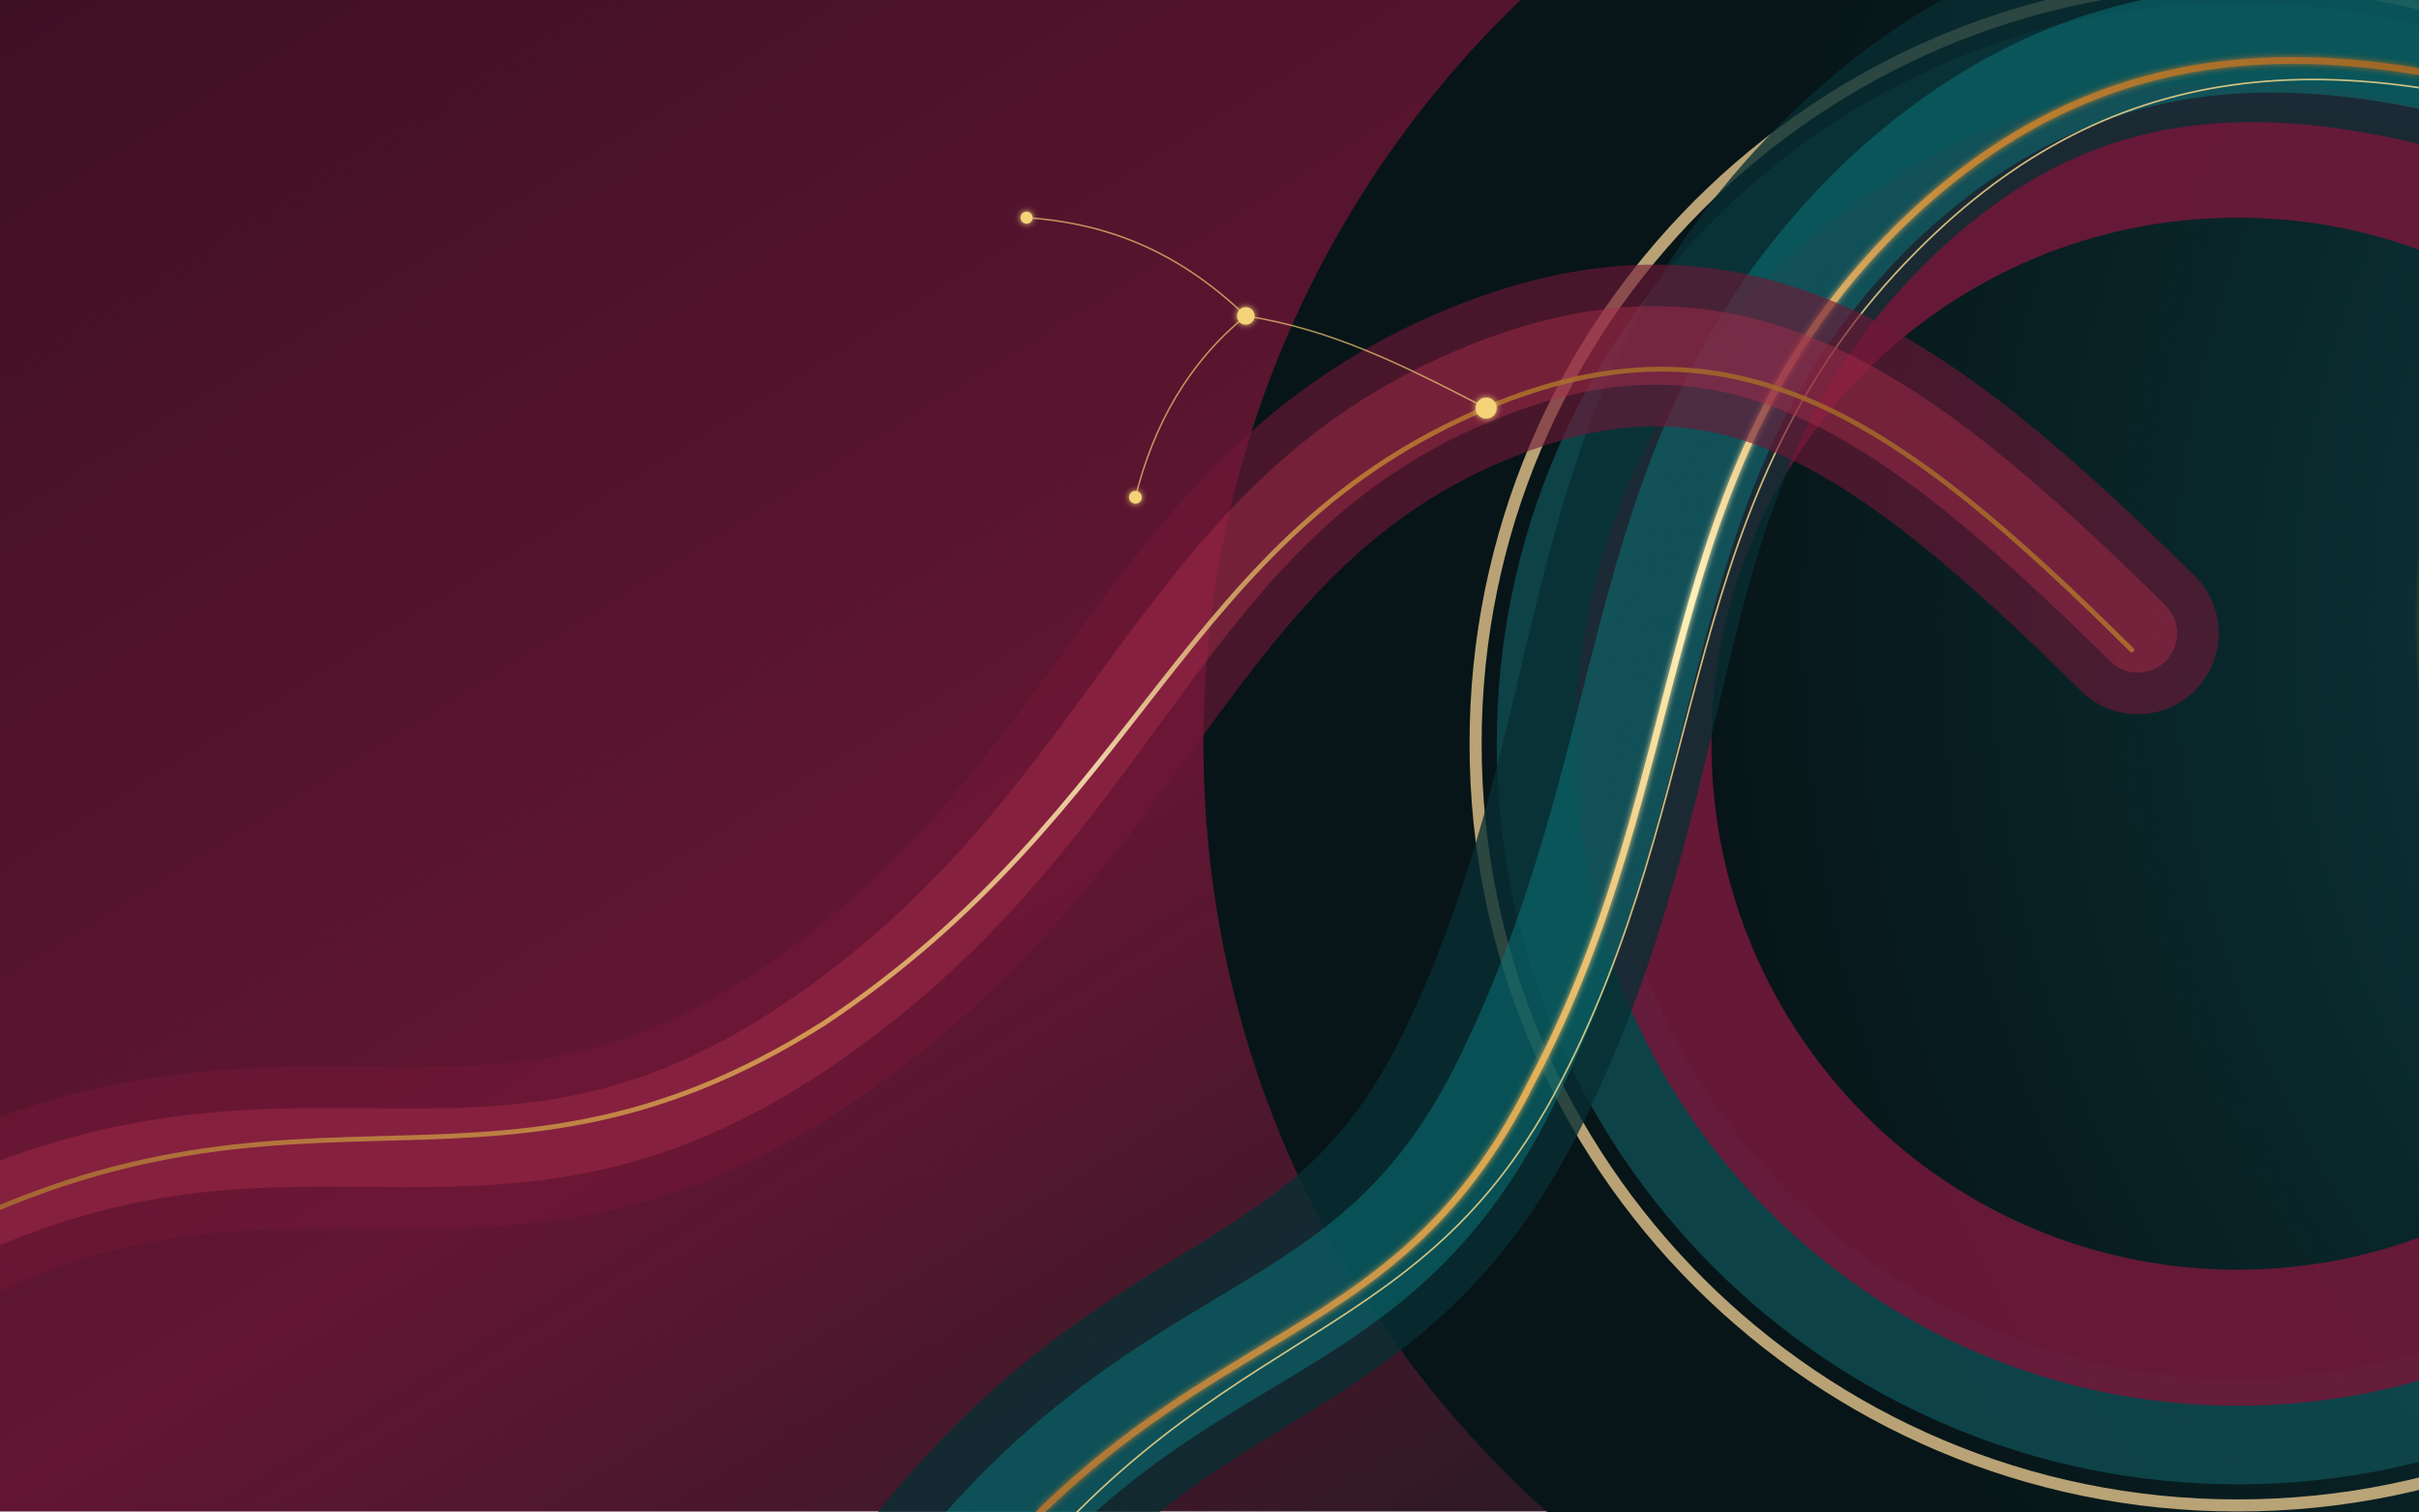
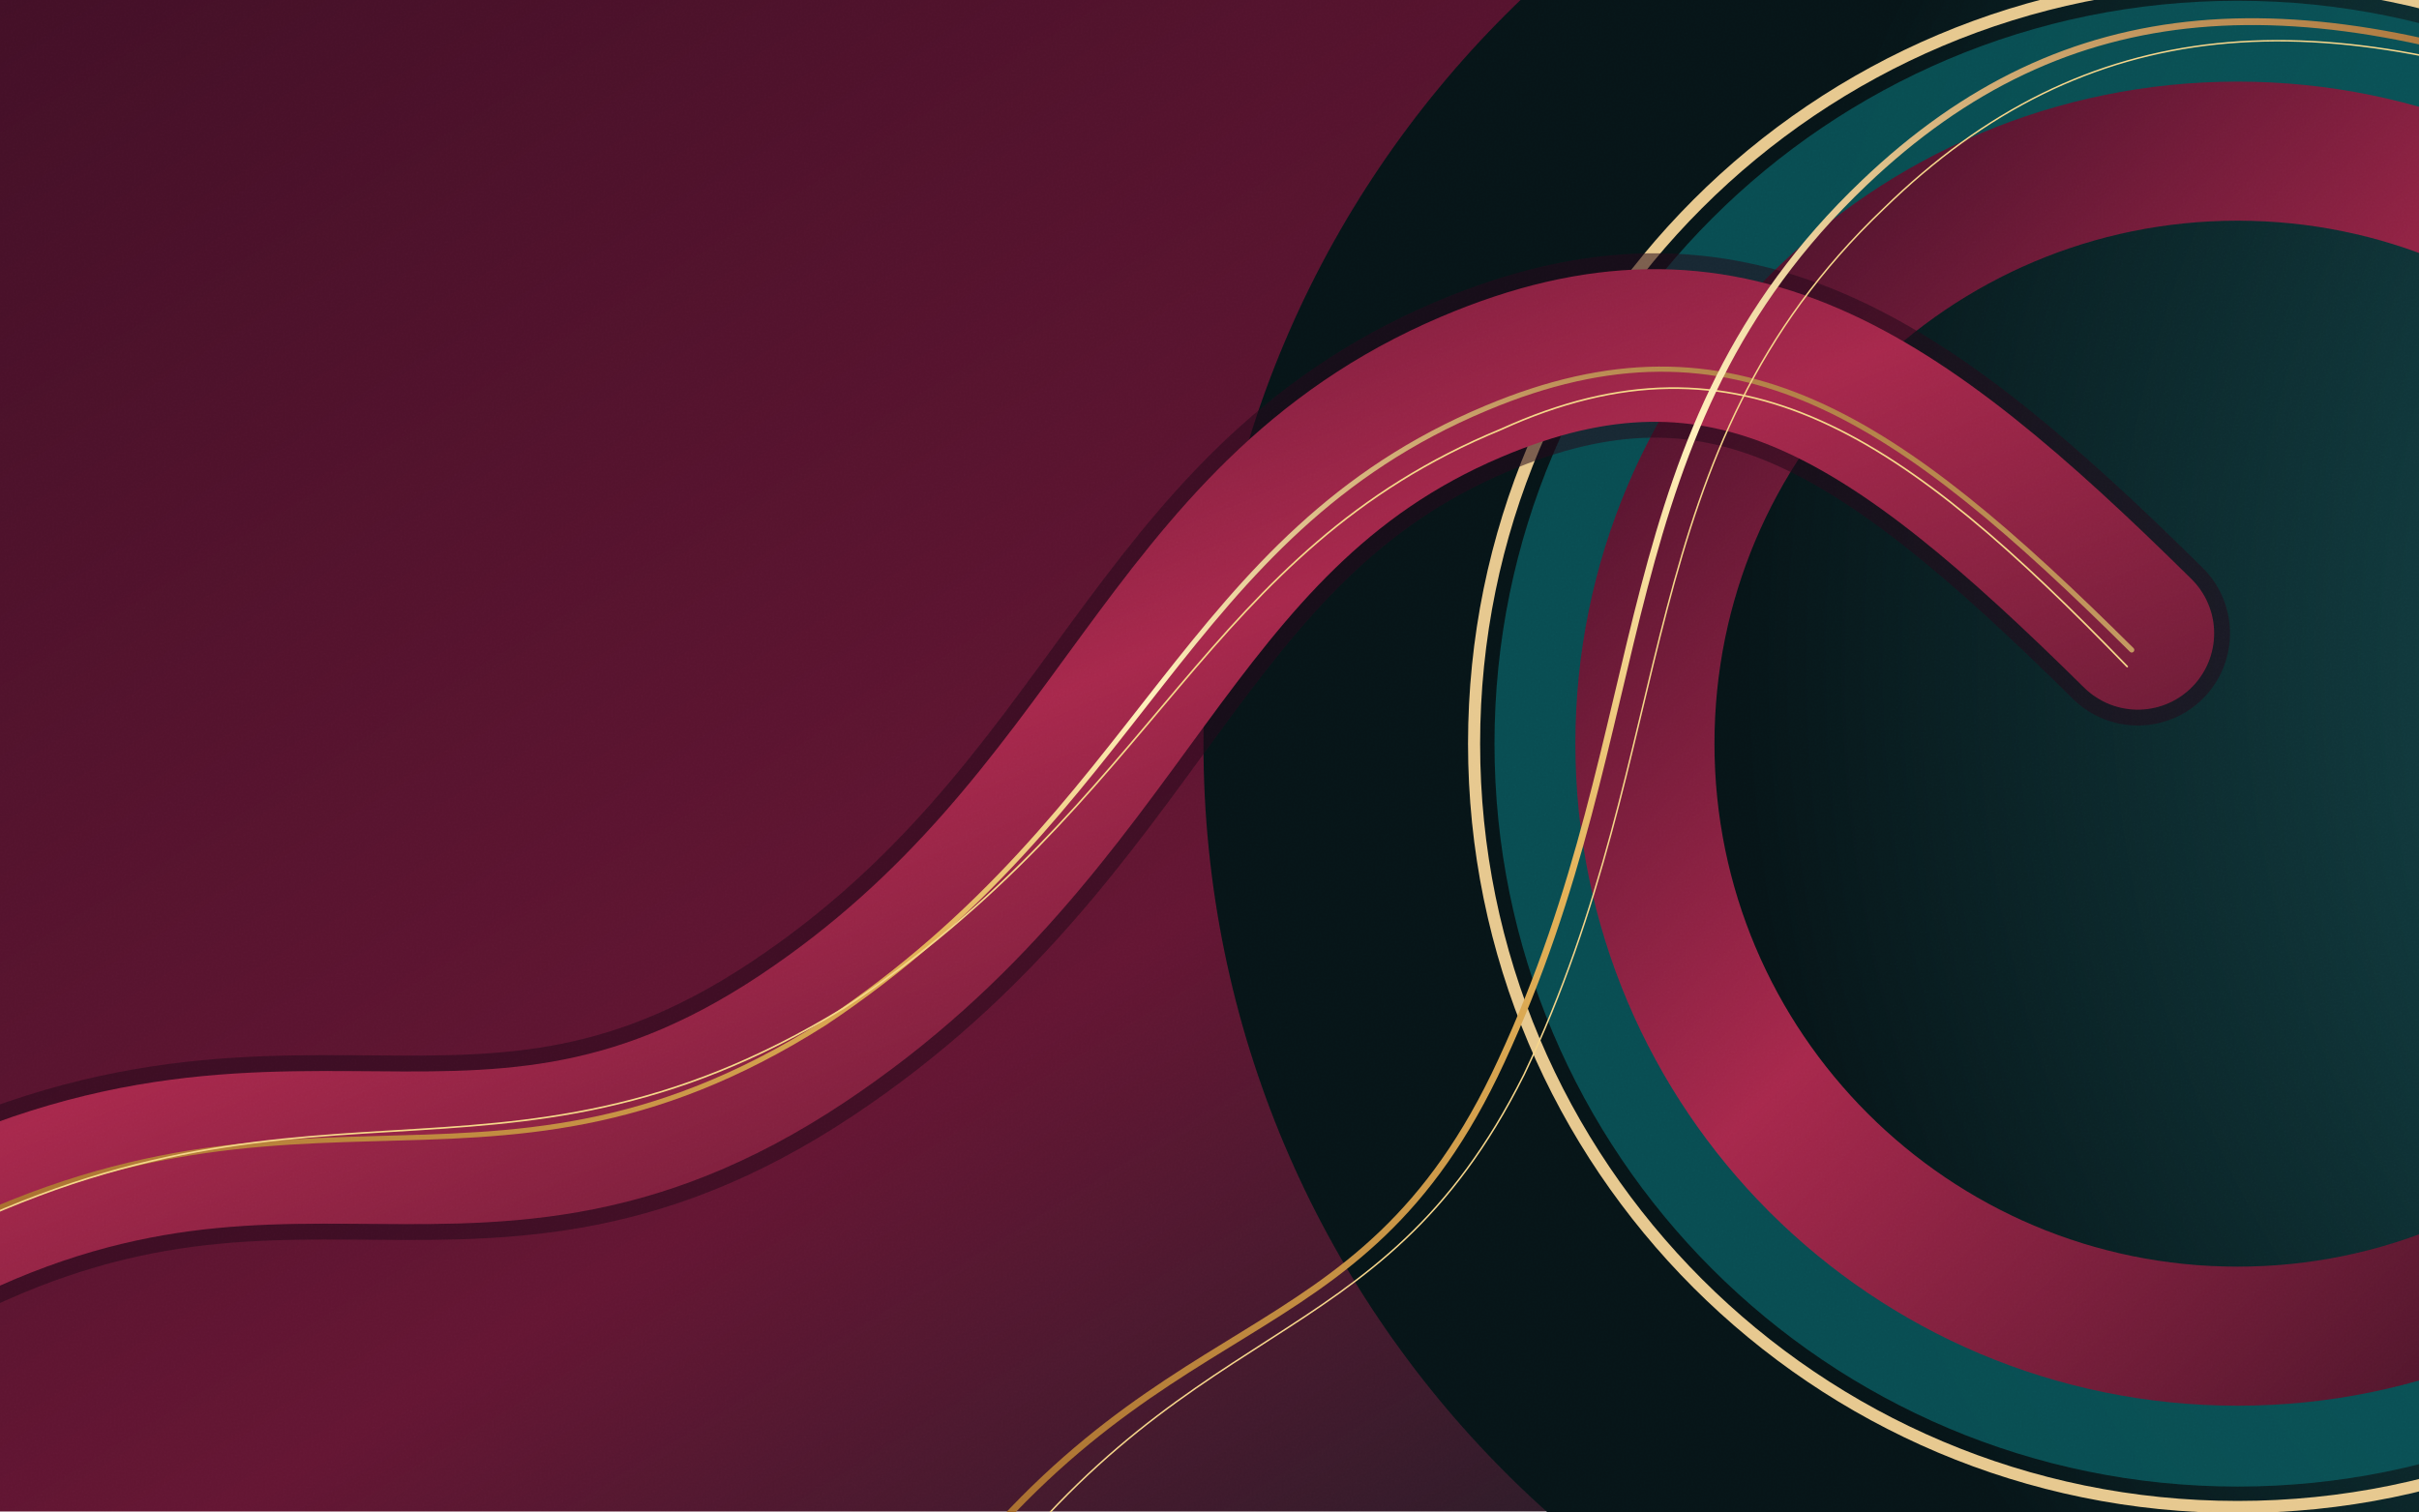
- <svg xmlns="http://www.w3.org/2000/svg" aria-labelledby="title desc" role="img" viewBox="0 0 1600 1000">
+ <svg xmlns="http://www.w3.org/2000/svg" viewBox="0 0 1600 1000">
  <defs>
-     <linearGradient id="bg" x1="0" x2="1" y1="0" y2="1">
-       <stop offset="0" stop-color="#3e1024" />
-       <stop offset=".5" stop-color="#621632" />
-       <stop offset="1" stop-color="#101b1d" />
+     <linearGradient id="b" x1="0" y1="0" x2="1" y2="1">
+       <stop stop-color="#431027" />
+       <stop offset=".55" stop-color="#641633" />
+       <stop offset="1" stop-color="#0d2023" />
    </linearGradient>
-     <radialGradient cx="100%" cy="44%" id="cream" r="76%">
-       <stop offset="0" stop-color="#f3e7ce" />
-       <stop offset=".52" stop-color="#e5d1a6" />
-       <stop offset=".525" stop-color="#b47d34" />
-       <stop offset=".54" stop-color="#0a2e32" />
+     <radialGradient id="c" cx="100%" cy="46%" r="74%">
+       <stop stop-color="#f3e7ce" />
+       <stop offset=".48" stop-color="#e5d1a6" />
+       <stop offset=".49" stop-color="#b47d34" />
+       <stop offset=".51" stop-color="#123c40" />
      <stop offset="1" stop-color="#071518" />
    </radialGradient>
-     <linearGradient id="gold" x1="0" x2="1" y1="1" y2="0">
-       <stop offset="0" stop-color="#9a6127" />
-       <stop offset=".35" stop-color="#e0ae55" />
-       <stop offset=".55" stop-color="#fff0b8" />
-       <stop offset=".77" stop-color="#c08331" />
-       <stop offset="1" stop-color="#8f5923" />
+     <linearGradient id="g" x1="0" y1="1" x2="1" y2="0">
+       <stop stop-color="#9e6328" />
+       <stop offset=".42" stop-color="#e2b157" />
+       <stop offset=".6" stop-color="#fff0bc" />
+       <stop offset="1" stop-color="#9e6227" />
    </linearGradient>
-     <filter height="160%" id="glow" width="160%" x="-30%" y="-30%">
-       <feGaussianBlur result="b" stdDeviation="2" />
-       <feMerge>
-         <feMergeNode in="b" />
-         <feMergeNode in="SourceGraphic" />
-       </feMerge>
-     </filter>
-     <filter id="grain">
-       <feTurbulence baseFrequency=".74" numOctaves="4" seed="44" stitchTiles="stitch" type="fractalNoise" />
+     <linearGradient id="w" x1="0" y1="0" x2="1" y2="1">
+       <stop stop-color="#3b0e25" />
+       <stop offset=".45" stop-color="#a7284c" />
+       <stop offset="1" stop-color="#321021" />
+     </linearGradient>
+     <filter id="n">
+       <feTurbulence type="fractalNoise" baseFrequency=".76" numOctaves="4" seed="44" />
      <feColorMatrix type="saturate" values="0" />
-       <feComponentTransfer>
-         <feFuncA tableValues="0 .36" type="table" />
-       </feComponentTransfer>
    </filter>
  </defs>
-   <rect fill="url(#bg)" height="1000" width="1600" />
-   <circle cx="1478" cy="492" fill="url(#cream)" r="682" />
-   <circle cx="1480" cy="492" fill="none" opacity=".82" r="504" stroke="#dfc18a" stroke-width="8" />
-   <circle cx="1480" cy="492" fill="none" opacity=".83" r="455" stroke="#0e4b50" stroke-width="70" />
-   <circle cx="1480" cy="492" fill="none" opacity=".9" r="393" stroke="#6f1838" stroke-width="90" />
+   <rect width="1600" height="1000" fill="url(#b)" />
+   <circle cx="1478" cy="492" r="682" fill="url(#c)" />
+   <circle cx="1480" cy="492" r="505" fill="none" stroke="#e6c88f" stroke-width="8" />
+   <circle cx="1480" cy="492" r="455" fill="none" stroke="#0a585c" stroke-width="73" opacity=".84" />
+   <circle cx="1480" cy="492" r="392" fill="none" stroke="url(#w)" stroke-width="92" />
  <g fill="none" stroke-linecap="round">
-     <path d="M604 1080 C764 852 898 908 993 702 C1098 476 1060 286 1233 121 C1367 -7 1521 -14 1736 69" opacity=".79" stroke="#072e33" stroke-width="133" />
-     <path d="M606 1081 C769 855 906 909 1000 708 C1106 487 1074 299 1242 135 C1378 6 1530 -2 1741 78" opacity=".53" stroke="#0a7478" stroke-width="70" />
-     <path d="M617 1082 C779 865 918 907 1013 716 C1123 509 1091 314 1255 151 C1388 20 1541 13 1748 88" filter="url(#glow)" stroke="url(#gold)" stroke-width="4.4" />
-     <path d="M642 1083 C798 870 932 901 1028 724 C1136 523 1106 328 1268 166 C1399 34 1551 25 1754 99" opacity=".84" stroke="#f4d688" stroke-width="1.1" />
-     <path d="M-110 853 C177 670 300 841 531 687 C747 543 768 343 973 256 C1142 184 1252 259 1414 419" opacity=".62" stroke="#6f1735" stroke-width="107" />
-     <path d="M-110 853 C177 670 300 841 531 687 C747 543 768 343 973 256 C1142 184 1252 259 1414 419" opacity=".47" stroke="#a52a4a" stroke-width="52" />
-     <path d="M-89 844 C190 678 313 824 545 677 C757 536 782 354 983 270 C1147 201 1255 276 1410 430" opacity=".84" stroke="url(#gold)" stroke-width="3.2" />
+     <path d="M-110 853 C177 670 300 841 531 687 C747 543 768 343 973 256 C1142 184 1252 259 1414 419" stroke="#250a1a" stroke-width="122" opacity=".55" />
+     <path d="M-110 853 C177 670 300 841 531 687 C747 543 768 343 973 256 C1142 184 1252 259 1414 419" stroke="url(#w)" stroke-width="101" />
+     <path d="M-89 844 C190 678 313 824 545 677 C757 536 782 354 983 270 C1147 201 1255 276 1410 430" stroke="url(#g)" stroke-width="3.4" />
+     <path d="M-70 835 C202 686 325 809 558 667 C767 529 796 365 993 284 C1151 212 1260 289 1407 441" stroke="#f4d688" stroke-width="1.1" />
+     <path d="M604 1080 C764 852 898 908 993 702 C1098 476 1060 286 1233 121 C1367-7 1521-14 1736 69" stroke="url(#g)" stroke-width="4.5" />
+     <path d="M630 1081 C782 861 911 905 1008 711 C1113 491 1076 300 1246 138 C1380 7 1534-2 1743 79" stroke="#f5d58a" stroke-width="1" />
  </g>
-   <g fill="none" opacity=".7" stroke="#f1c873" stroke-linecap="round">
-     <path d="M983 270 C927 241 881 218 824 209" />
-     <path d="M824 209 C782 169 737 148 679 144" />
-     <path d="M824 209 C786 240 763 281 751 329" />
-   </g>
-   <g fill="#f4d278" filter="url(#glow)">
-     <circle cx="983" cy="270" r="7" />
-     <circle cx="824" cy="209" r="5.8" />
-     <circle cx="679" cy="144" r="4" />
-     <circle cx="751" cy="329" r="4.2" />
-   </g>
-   <rect filter="url(#grain)" height="1000" opacity=".1" style="mix-blend-mode:soft-light" width="1600" />
+   <rect width="1600" height="1000" filter="url(#n)" opacity=".09" style="mix-blend-mode:soft-light" />
</svg>
